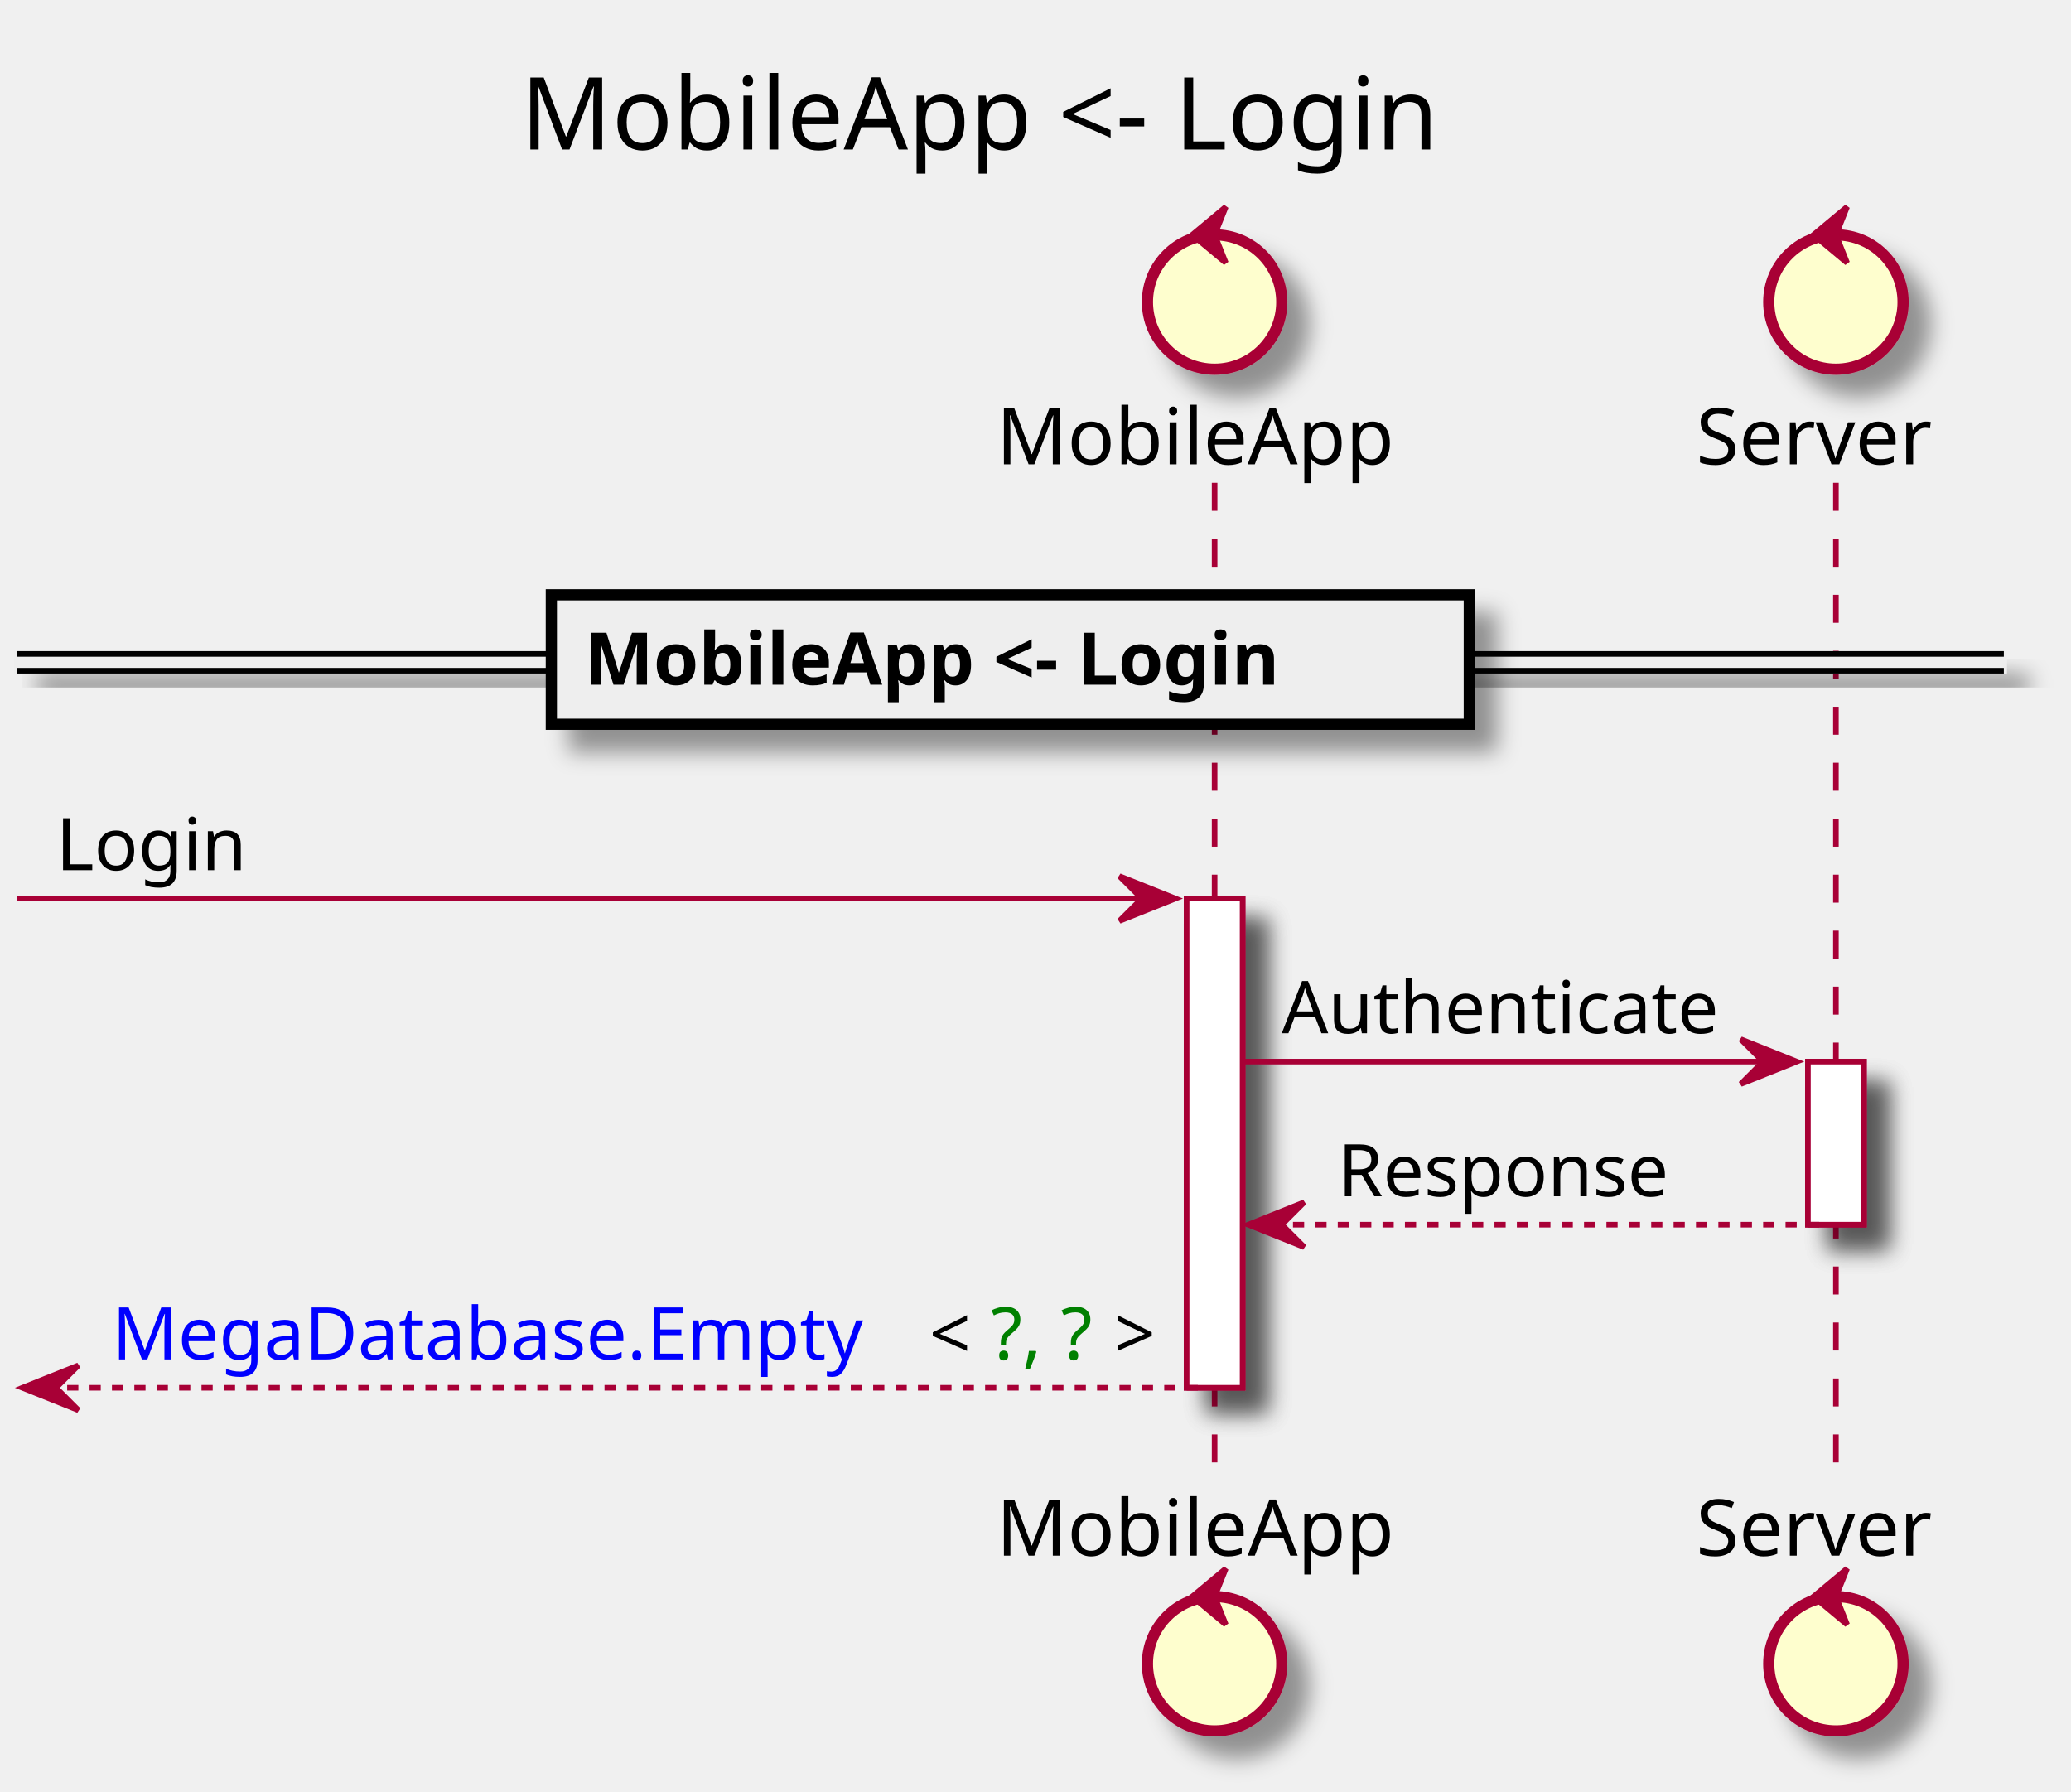
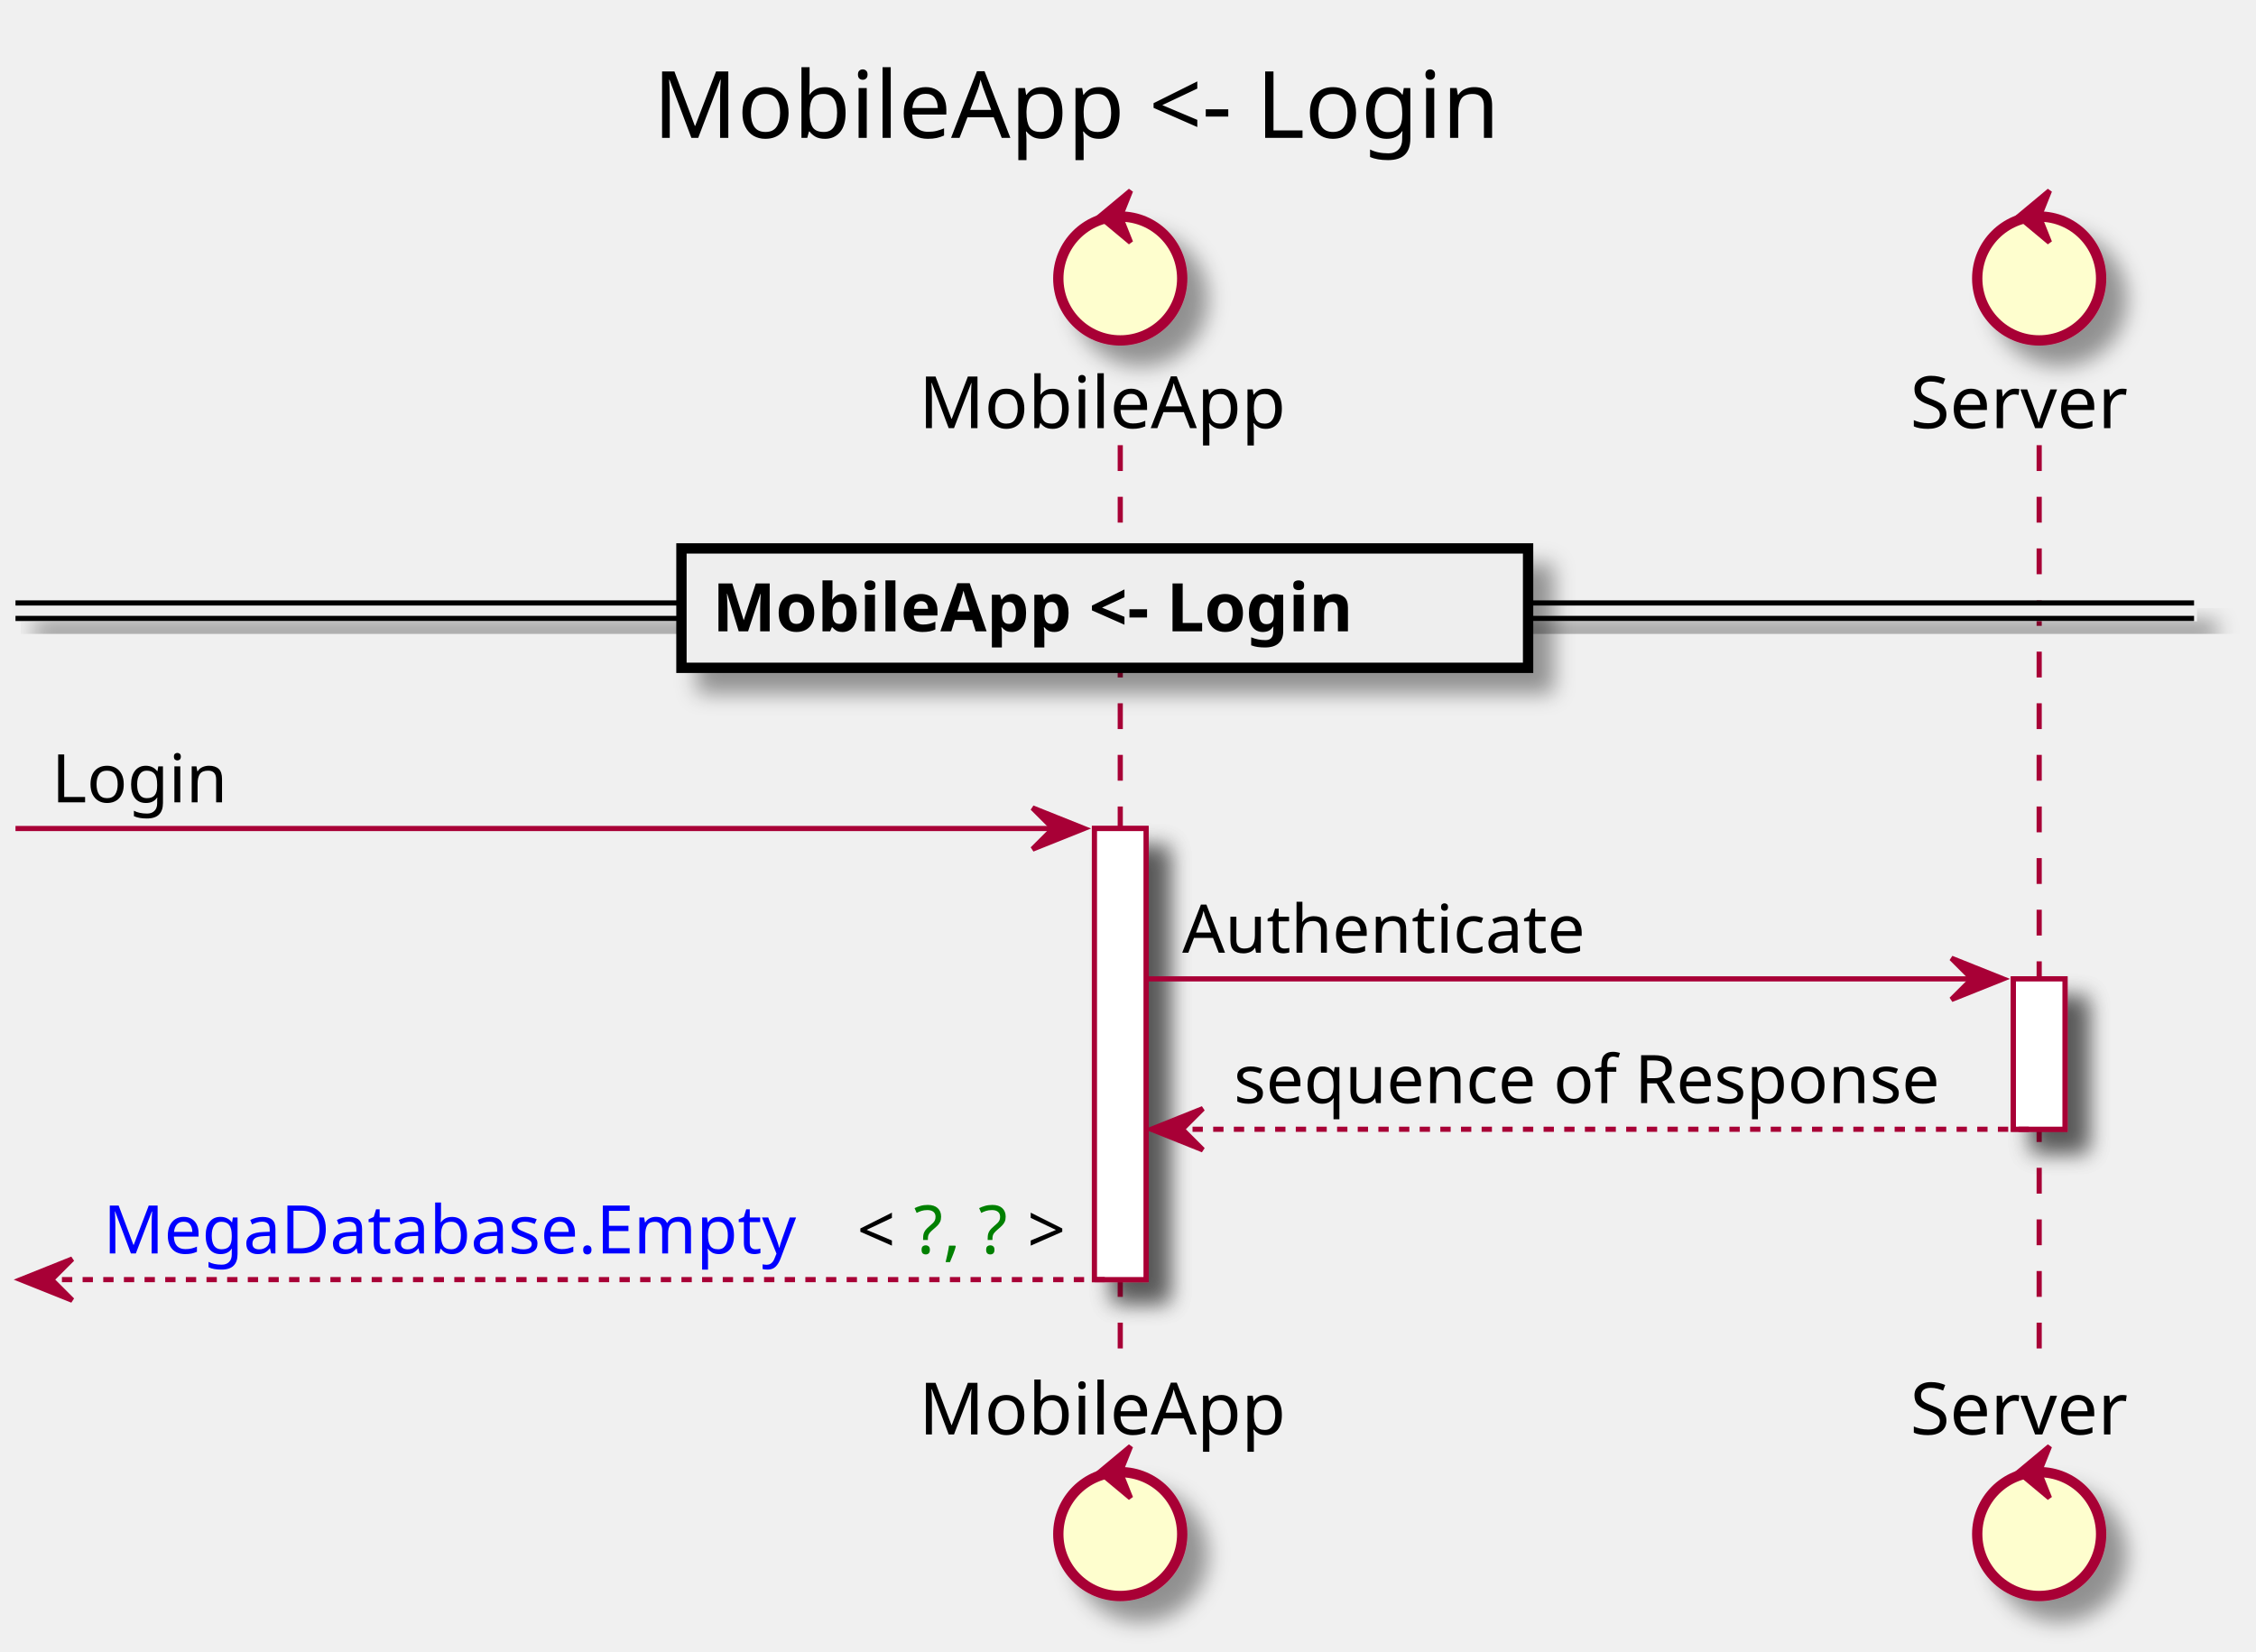
- <svg xmlns="http://www.w3.org/2000/svg" contentScriptType="application/ecmascript" contentStyleType="text/css" height="320px" preserveAspectRatio="none" style="width:370px;height:320px;" version="1.1" viewBox="0 0 370 320" width="370px" zoomAndPan="magnify">
+ <svg xmlns="http://www.w3.org/2000/svg" contentScriptType="application/ecmascript" contentStyleType="text/css" height="320px" preserveAspectRatio="none" style="width:437px;height:320px;" version="1.1" viewBox="0 0 437 320" width="437px" zoomAndPan="magnify">
  <defs>
-     <filter height="300%" id="f1l1j8laerfvox" width="300%" x="-1" y="-1">
+     <filter height="300%" id="fny7eajzwhmxl" width="300%" x="-1" y="-1">
      <feGaussianBlur result="blurOut" stdDeviation="2.0" />
      <feColorMatrix in="blurOut" result="blurOut2" type="matrix" values="0 0 0 0 0 0 0 0 0 0 0 0 0 0 0 0 0 0 .4 0" />
      <feOffset dx="4.0" dy="4.0" in="blurOut2" result="blurOut3" />
      <feBlend in="SourceGraphic" in2="blurOut3" mode="normal" />
    </filter>
  </defs>
  <g>
-     <text fill="#000000" font-family="sans-serif" font-size="18" lengthAdjust="spacingAndGlyphs" textLength="175" x="93" y="26.708">MobileApp &lt;- Login</text>
-     <rect fill="#FFFFFF" filter="url(#f1l1j8laerfvox)" height="87.398" style="stroke: #A80036; stroke-width: 1.0;" width="10" x="212" y="160.516" />
-     <rect fill="#FFFFFF" filter="url(#f1l1j8laerfvox)" height="29.133" style="stroke: #A80036; stroke-width: 1.0;" width="10" x="323" y="189.648" />
+     <text fill="#000000" font-family="sans-serif" font-size="18" lengthAdjust="spacingAndGlyphs" textLength="175" x="126.5" y="26.708">MobileApp &lt;- Login</text>
+     <rect fill="#FFFFFF" filter="url(#fny7eajzwhmxl)" height="87.398" style="stroke: #A80036; stroke-width: 1.0;" width="10" x="212" y="160.516" />
+     <rect fill="#FFFFFF" filter="url(#fny7eajzwhmxl)" height="29.133" style="stroke: #A80036; stroke-width: 1.0;" width="10" x="390" y="189.648" />
    <line style="stroke: #A80036; stroke-width: 1.0; stroke-dasharray: 5.0,5.0;" x1="217" x2="217" y1="86.25" y2="265.914" />
-     <line style="stroke: #A80036; stroke-width: 1.0; stroke-dasharray: 5.0,5.0;" x1="328" x2="328" y1="86.25" y2="265.914" />
+     <line style="stroke: #A80036; stroke-width: 1.0; stroke-dasharray: 5.0,5.0;" x1="395" x2="395" y1="86.25" y2="265.914" />
    <text fill="#000000" font-family="sans-serif" font-size="14" lengthAdjust="spacingAndGlyphs" textLength="72" x="178" y="82.948">MobileApp</text>
-     <ellipse cx="217" cy="53.953" fill="#FEFECE" filter="url(#f1l1j8laerfvox)" rx="12" ry="12" style="stroke: #A80036; stroke-width: 2.0;" />
+     <ellipse cx="217" cy="53.953" fill="#FEFECE" filter="url(#fny7eajzwhmxl)" rx="12" ry="12" style="stroke: #A80036; stroke-width: 2.0;" />
    <polygon fill="#A80036" points="213,41.953,219,36.953,217,41.953,219,46.953,213,41.953" style="stroke: #A80036; stroke-width: 1.0;" />
    <text fill="#000000" font-family="sans-serif" font-size="14" lengthAdjust="spacingAndGlyphs" textLength="72" x="178" y="277.909">MobileApp</text>
-     <ellipse cx="217" cy="297.211" fill="#FEFECE" filter="url(#f1l1j8laerfvox)" rx="12" ry="12" style="stroke: #A80036; stroke-width: 2.0;" />
+     <ellipse cx="217" cy="297.211" fill="#FEFECE" filter="url(#fny7eajzwhmxl)" rx="12" ry="12" style="stroke: #A80036; stroke-width: 2.0;" />
    <polygon fill="#A80036" points="213,285.211,219,280.211,217,285.211,219,290.211,213,285.211" style="stroke: #A80036; stroke-width: 1.0;" />
-     <text fill="#000000" font-family="sans-serif" font-size="14" lengthAdjust="spacingAndGlyphs" textLength="44" x="303" y="82.948">Server</text>
-     <ellipse cx="328" cy="53.953" fill="#FEFECE" filter="url(#f1l1j8laerfvox)" rx="12" ry="12" style="stroke: #A80036; stroke-width: 2.0;" />
-     <polygon fill="#A80036" points="324,41.953,330,36.953,328,41.953,330,46.953,324,41.953" style="stroke: #A80036; stroke-width: 1.0;" />
-     <text fill="#000000" font-family="sans-serif" font-size="14" lengthAdjust="spacingAndGlyphs" textLength="44" x="303" y="277.909">Server</text>
-     <ellipse cx="328" cy="297.211" fill="#FEFECE" filter="url(#f1l1j8laerfvox)" rx="12" ry="12" style="stroke: #A80036; stroke-width: 2.0;" />
-     <polygon fill="#A80036" points="324,285.211,330,280.211,328,285.211,330,290.211,324,285.211" style="stroke: #A80036; stroke-width: 1.0;" />
-     <rect fill="#FFFFFF" filter="url(#f1l1j8laerfvox)" height="87.398" style="stroke: #A80036; stroke-width: 1.0;" width="10" x="212" y="160.516" />
-     <rect fill="#FFFFFF" filter="url(#f1l1j8laerfvox)" height="29.133" style="stroke: #A80036; stroke-width: 1.0;" width="10" x="323" y="189.648" />
-     <rect fill="#EEEEEE" filter="url(#f1l1j8laerfvox)" height="3" style="stroke: #EEEEEE; stroke-width: 1.0;" width="355" x="3" y="116.816" />
-     <line style="stroke: #000000; stroke-width: 1.0;" x1="3" x2="358" y1="116.816" y2="116.816" />
-     <line style="stroke: #000000; stroke-width: 1.0;" x1="3" x2="358" y1="119.816" y2="119.816" />
-     <rect fill="#EEEEEE" filter="url(#f1l1j8laerfvox)" height="23.133" style="stroke: #000000; stroke-width: 2.0;" width="164" x="98.5" y="106.25" />
-     <text fill="#000000" font-family="sans-serif" font-size="13" font-weight="bold" lengthAdjust="spacingAndGlyphs" textLength="145" x="104.5" y="122.317">MobileApp &lt;- Login</text>
+     <text fill="#000000" font-family="sans-serif" font-size="14" lengthAdjust="spacingAndGlyphs" textLength="44" x="370" y="82.948">Server</text>
+     <ellipse cx="395" cy="53.953" fill="#FEFECE" filter="url(#fny7eajzwhmxl)" rx="12" ry="12" style="stroke: #A80036; stroke-width: 2.0;" />
+     <polygon fill="#A80036" points="391,41.953,397,36.953,395,41.953,397,46.953,391,41.953" style="stroke: #A80036; stroke-width: 1.0;" />
+     <text fill="#000000" font-family="sans-serif" font-size="14" lengthAdjust="spacingAndGlyphs" textLength="44" x="370" y="277.909">Server</text>
+     <ellipse cx="395" cy="297.211" fill="#FEFECE" filter="url(#fny7eajzwhmxl)" rx="12" ry="12" style="stroke: #A80036; stroke-width: 2.0;" />
+     <polygon fill="#A80036" points="391,285.211,397,280.211,395,285.211,397,290.211,391,285.211" style="stroke: #A80036; stroke-width: 1.0;" />
+     <rect fill="#FFFFFF" filter="url(#fny7eajzwhmxl)" height="87.398" style="stroke: #A80036; stroke-width: 1.0;" width="10" x="212" y="160.516" />
+     <rect fill="#FFFFFF" filter="url(#fny7eajzwhmxl)" height="29.133" style="stroke: #A80036; stroke-width: 1.0;" width="10" x="390" y="189.648" />
+     <rect fill="#EEEEEE" filter="url(#fny7eajzwhmxl)" height="3" style="stroke: #EEEEEE; stroke-width: 1.0;" width="422" x="3" y="116.816" />
+     <line style="stroke: #000000; stroke-width: 1.0;" x1="3" x2="425" y1="116.816" y2="116.816" />
+     <line style="stroke: #000000; stroke-width: 1.0;" x1="3" x2="425" y1="119.816" y2="119.816" />
+     <rect fill="#EEEEEE" filter="url(#fny7eajzwhmxl)" height="23.133" style="stroke: #000000; stroke-width: 2.0;" width="164" x="132" y="106.25" />
+     <text fill="#000000" font-family="sans-serif" font-size="13" font-weight="bold" lengthAdjust="spacingAndGlyphs" textLength="145" x="138" y="122.317">MobileApp &lt;- Login</text>
    <polygon fill="#A80036" points="200,156.516,210,160.516,200,164.516,204,160.516" style="stroke: #A80036; stroke-width: 1.0;" />
    <line style="stroke: #A80036; stroke-width: 1.0;" x1="3" x2="206" y1="160.516" y2="160.516" />
    <text fill="#000000" font-family="sans-serif" font-size="13" lengthAdjust="spacingAndGlyphs" textLength="34" x="10" y="155.45">Login</text>
-     <polygon fill="#A80036" points="311,185.648,321,189.648,311,193.648,315,189.648" style="stroke: #A80036; stroke-width: 1.0;" />
-     <line style="stroke: #A80036; stroke-width: 1.0;" x1="222" x2="317" y1="189.648" y2="189.648" />
+     <polygon fill="#A80036" points="378,185.648,388,189.648,378,193.648,382,189.648" style="stroke: #A80036; stroke-width: 1.0;" />
+     <line style="stroke: #A80036; stroke-width: 1.0;" x1="222" x2="384" y1="189.648" y2="189.648" />
    <text fill="#000000" font-family="sans-serif" font-size="13" lengthAdjust="spacingAndGlyphs" textLength="82" x="229" y="184.583">Authenticate</text>
    <polygon fill="#A80036" points="233,214.781,223,218.781,233,222.781,229,218.781" style="stroke: #A80036; stroke-width: 1.0;" />
-     <line style="stroke: #A80036; stroke-width: 1.0; stroke-dasharray: 2.0,2.0;" x1="227" x2="327" y1="218.781" y2="218.781" />
-     <text fill="#000000" font-family="sans-serif" font-size="13" lengthAdjust="spacingAndGlyphs" textLength="62" x="239" y="213.715">Response</text>
+     <line style="stroke: #A80036; stroke-width: 1.0; stroke-dasharray: 2.0,2.0;" x1="227" x2="394" y1="218.781" y2="218.781" />
+     <text fill="#000000" font-family="sans-serif" font-size="13" lengthAdjust="spacingAndGlyphs" textLength="144" x="239" y="213.715">sequence of Response</text>
    <polygon fill="#A80036" points="14,243.914,4,247.914,14,251.914,10,247.914" style="stroke: #A80036; stroke-width: 1.0;" />
    <line style="stroke: #A80036; stroke-width: 1.0; stroke-dasharray: 2.0,2.0;" x1="8" x2="216" y1="247.914" y2="247.914" />
    <text fill="#0000FF" font-family="sans-serif" font-size="13" lengthAdjust="spacingAndGlyphs" textLength="142" x="20" y="242.848">MegaDatabase.Empty</text>
    <text fill="#000000" font-family="sans-serif" font-size="13" lengthAdjust="spacingAndGlyphs" textLength="11" x="166" y="242.848">&lt;</text>
    <text fill="#008000" font-family="sans-serif" font-size="13" lengthAdjust="spacingAndGlyphs" textLength="22" x="177" y="242.848">?, ?</text>
    <text fill="#000000" font-family="sans-serif" font-size="13" lengthAdjust="spacingAndGlyphs" textLength="11" x="199" y="242.848">&gt;</text>
  </g>
</svg>
